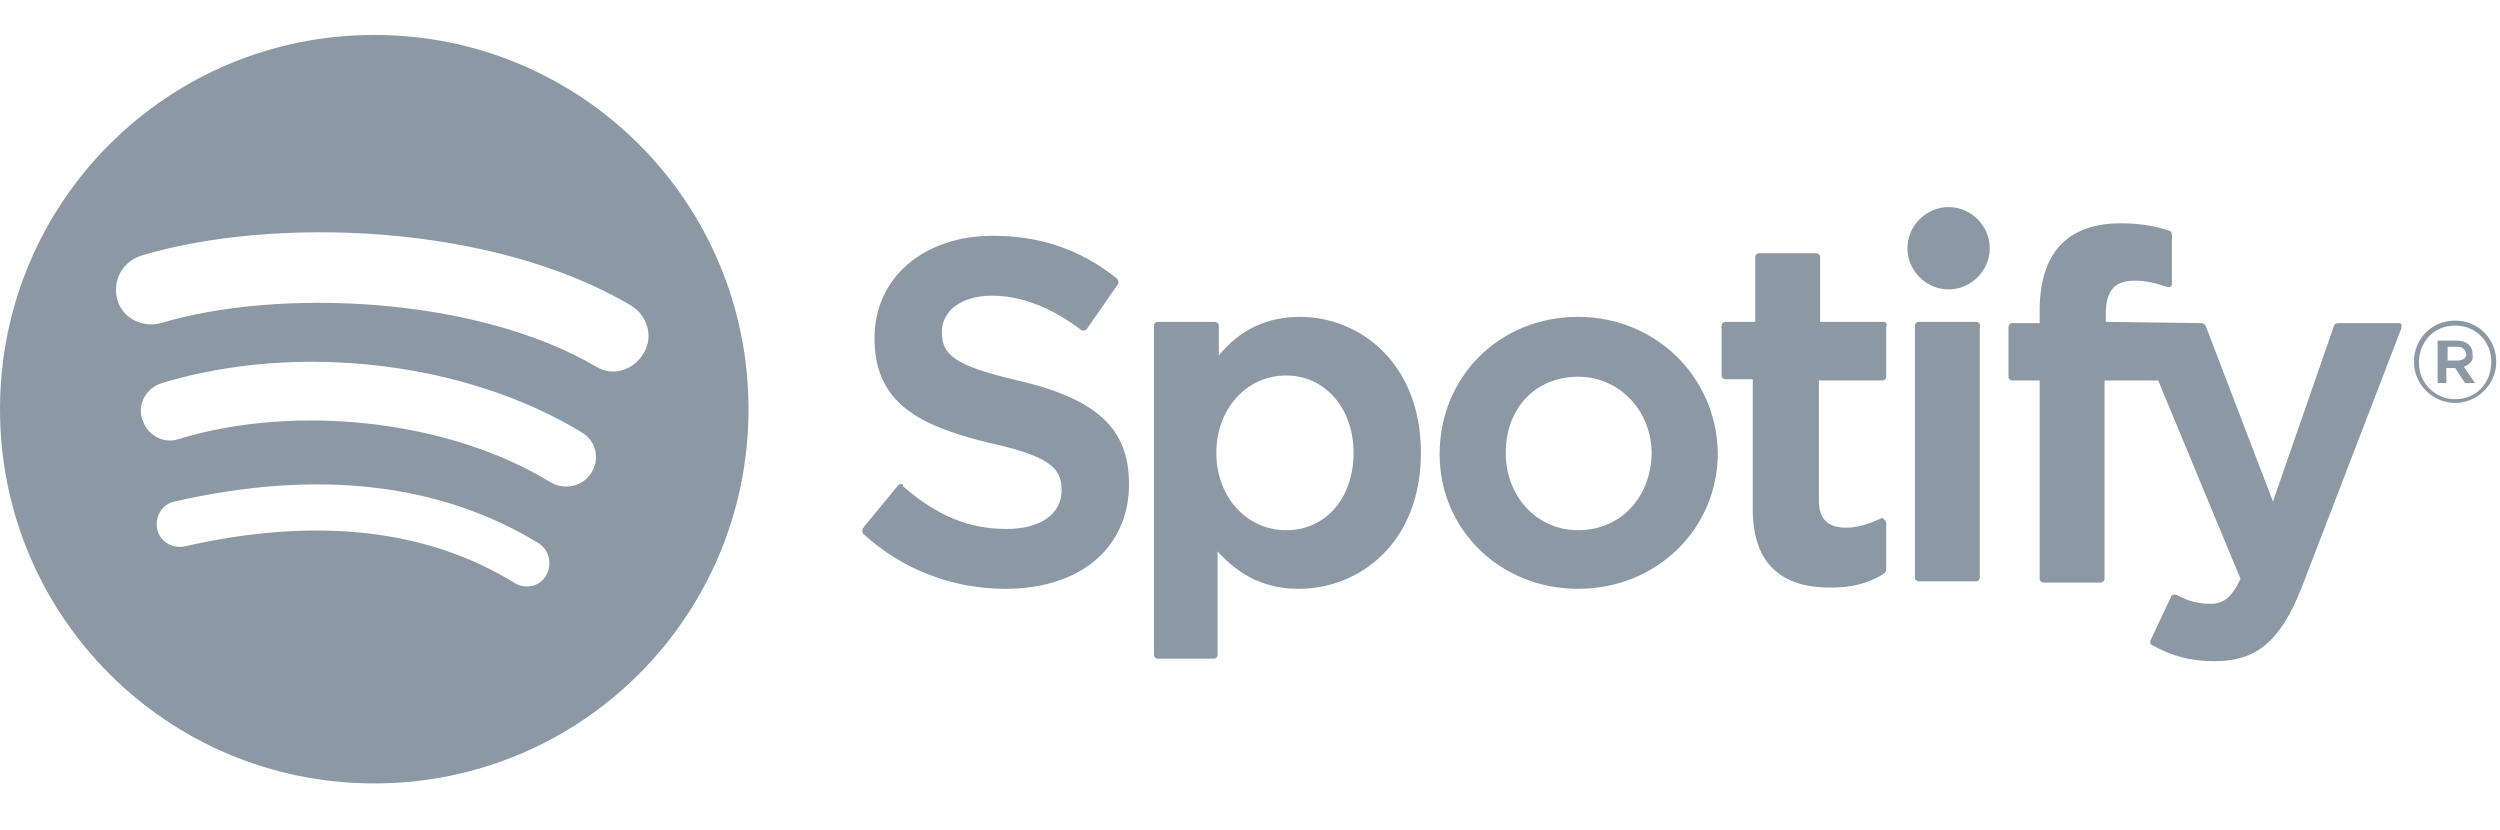
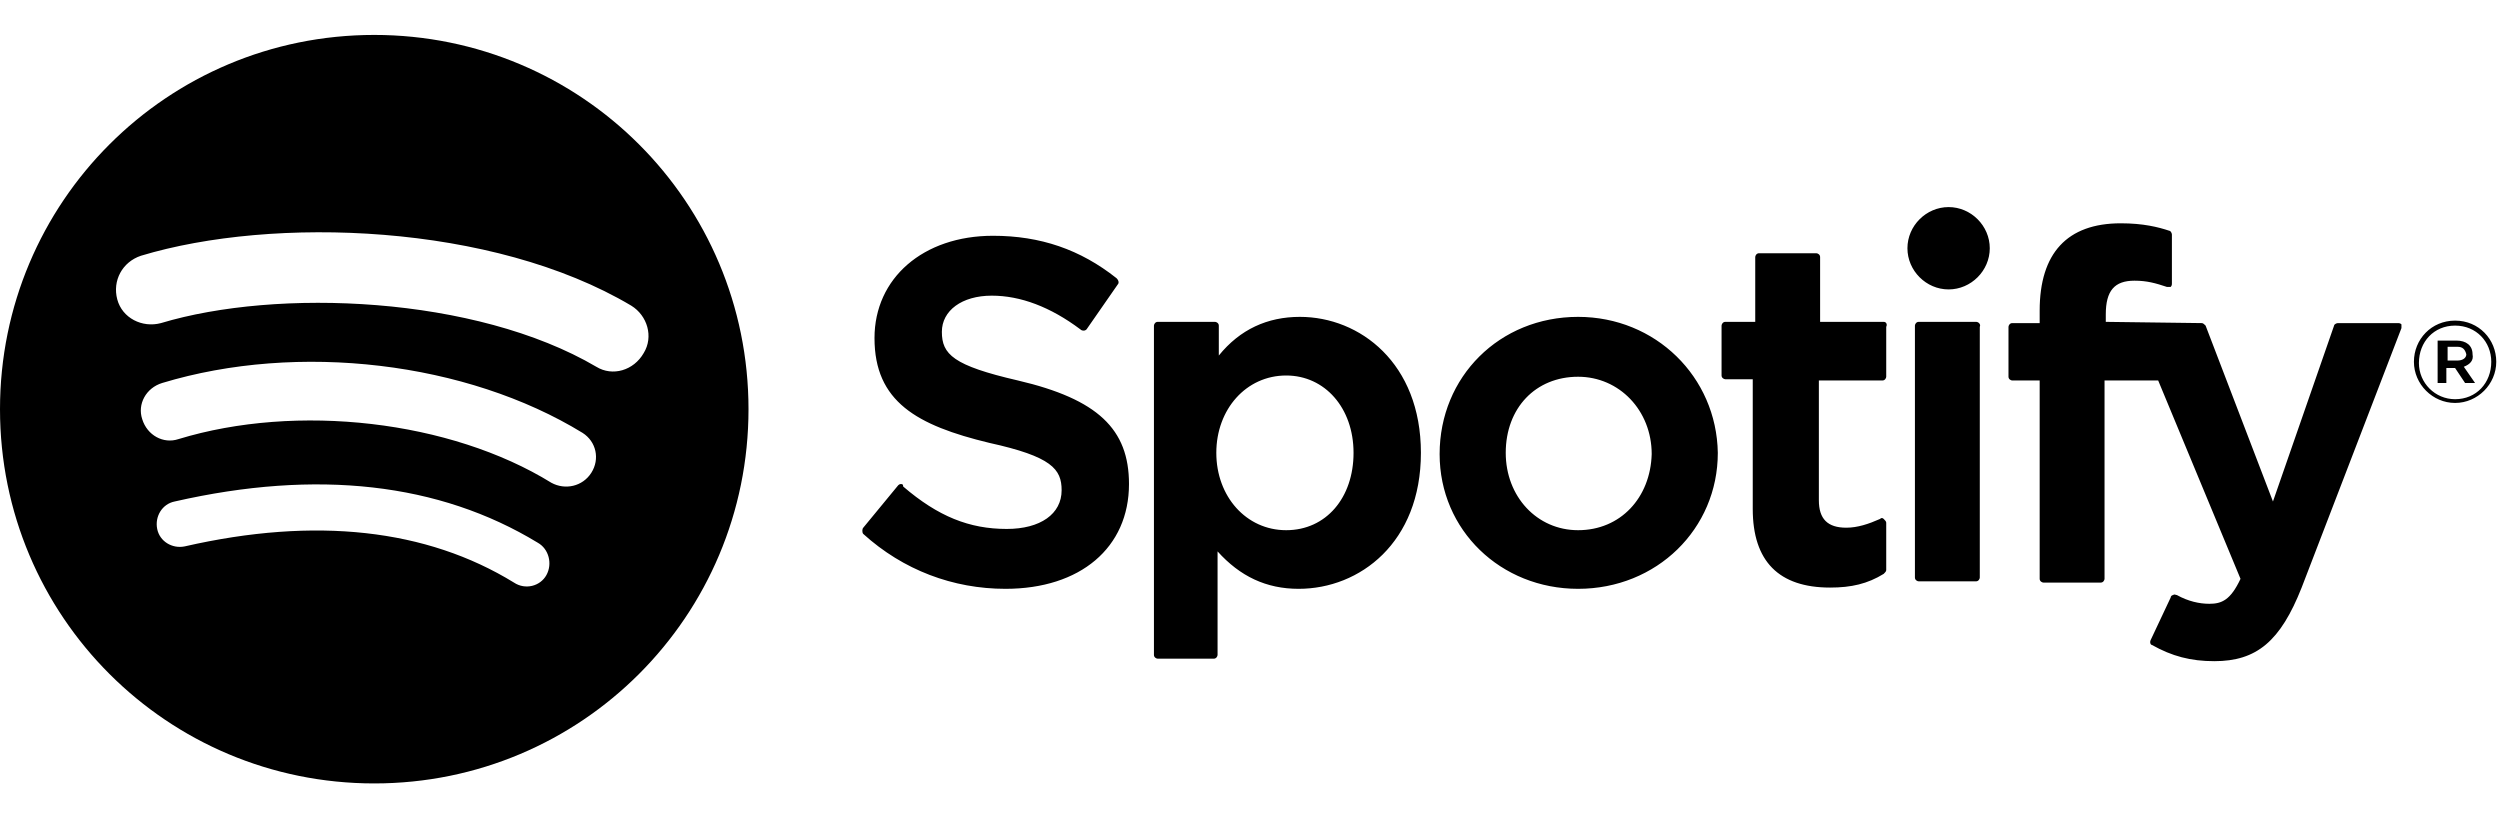
<svg xmlns="http://www.w3.org/2000/svg" x="0px" y="0px" viewBox="0 0 200.4 66.5" style="enable-background:new 0 0 200.4 66.5;" xml:space="preserve">
  <style type="text/css">
	.spotify-0{fill:#8c98a4;}
</style>
  <g>
-     <path class="spotify-0" d="M30,2.8c-16.6,0-30,13.4-30,30s13.4,30,30,30s30-13.4,30-30S46.6,2.8,30,2.8L30,2.8z M43.8,46.1   c-0.5,0.9-1.7,1.2-2.6,0.6c-7-4.3-15.9-5.3-26.4-2.9c-1,0.2-2-0.4-2.2-1.4s0.4-2,1.4-2.2c11.4-2.6,21.2-1.5,29.1,3.3   C44,44,44.3,45.2,43.8,46.1z M47.4,37.9c-0.7,1.1-2.1,1.4-3.2,0.8c-8.1-5-20.4-6.4-29.9-3.5c-1.2,0.4-2.5-0.3-2.9-1.6   c-0.4-1.2,0.3-2.5,1.6-2.9c10.9-3.3,24.4-1.7,33.7,4C47.8,35.4,48.1,36.8,47.4,37.9L47.4,37.9z M47.8,29.4   c-9.7-5.7-25.6-6.3-34.9-3.5c-1.5,0.4-3.1-0.4-3.5-1.9s0.4-3,1.9-3.5c10.6-3.2,28.2-2.6,39.3,4c1.3,0.8,1.8,2.5,1,3.8   C50.8,29.7,49.1,30.2,47.8,29.4L47.8,29.4z M81.6,30.5c-5.2-1.2-6.1-2.1-6.1-3.9c0-1.7,1.6-2.9,4-2.9c2.3,0,4.7,0.9,7.1,2.7   c0.1,0.1,0.2,0.1,0.3,0.1c0.1,0,0.2-0.1,0.2-0.1l2.5-3.6c0.1-0.1,0.1-0.3-0.1-0.5c-2.9-2.3-6.1-3.4-9.9-3.4c-5.6,0-9.5,3.4-9.5,8.2   c0,5.1,3.4,7,9.2,8.4c5,1.1,5.8,2.1,5.8,3.8c0,1.9-1.7,3.1-4.4,3.1c-3,0-5.5-1-8.3-3.4c0-0.2-0.1-0.2-0.2-0.2   c-0.1,0-0.2,0.1-0.2,0.1l-2.8,3.4c-0.1,0.1-0.1,0.4,0,0.5c3.2,2.9,7.2,4.4,11.4,4.4c6,0,9.9-3.3,9.9-8.4C90.5,34.4,88,32,81.6,30.5   L81.6,30.5z M104.2,25.4c-2.6,0-4.8,1-6.5,3.1v-2.4c0-0.2-0.2-0.3-0.3-0.3h-4.6c-0.2,0-0.3,0.2-0.3,0.3v26.4c0,0.2,0.2,0.3,0.3,0.3   h4.5c0.2,0,0.3-0.2,0.3-0.3v-8.3c1.8,2,3.9,3,6.5,3c4.9,0,9.8-3.7,9.8-10.9C113.9,29.1,109,25.4,104.2,25.4L104.2,25.4L104.2,25.4z    M108.5,36.3c0,3.6-2.2,6.2-5.4,6.2c-3.2,0-5.6-2.7-5.6-6.2s2.4-6.2,5.6-6.2C106.2,30.1,108.5,32.7,108.5,36.3L108.5,36.3z    M126.5,25.4c-6.3,0-11.1,4.8-11.1,11c0,6.1,4.9,10.8,11.1,10.8c6.3,0,11.2-4.8,11.2-10.9C137.6,30.2,132.7,25.4,126.5,25.4   L126.5,25.4z M126.5,42.5c-3.3,0-5.8-2.7-5.8-6.2c0-3.6,2.4-6.1,5.8-6.1c3.3,0,5.9,2.7,5.9,6.2C132.3,39.9,129.9,42.5,126.5,42.5z    M151,25.8h-5.1v-5.2c0-0.2-0.2-0.3-0.3-0.3H141c-0.2,0-0.3,0.2-0.3,0.3v5.2h-2.4c-0.2,0-0.3,0.2-0.3,0.3v4c0,0.2,0.2,0.3,0.3,0.3   h2.2v10.4c0,4.2,2.1,6.3,6.2,6.3c1.7,0,3-0.3,4.3-1.1c0.1-0.1,0.2-0.2,0.2-0.3v-3.8c0-0.1-0.1-0.2-0.2-0.3c-0.1-0.1-0.2-0.1-0.3,0   c-0.9,0.4-1.8,0.7-2.7,0.7c-1.5,0-2.2-0.7-2.2-2.2v-9.6h5.1c0.2,0,0.3-0.2,0.3-0.3v-4C151.3,26,151.2,25.8,151,25.8L151,25.8   L151,25.8z M168.8,25.8v-0.6c0-1.9,0.7-2.7,2.3-2.7c1,0,1.7,0.2,2.6,0.5c0.1,0,0.2,0,0.3,0c0.1-0.1,0.1-0.2,0.1-0.3v-3.9   c0-0.1-0.1-0.3-0.2-0.3c-0.9-0.3-2.1-0.6-3.9-0.6c-4.3,0-6.5,2.4-6.5,7v1h-2.2c-0.2,0-0.3,0.2-0.3,0.3v4c0,0.2,0.2,0.3,0.3,0.3h2.2   v15.9c0,0.2,0.2,0.3,0.3,0.3h4.6c0.2,0,0.3-0.2,0.3-0.3V30.5h4.3l6.6,15.9c-0.8,1.7-1.5,2-2.5,2c-0.8,0-1.7-0.2-2.6-0.7   c-0.1,0-0.2-0.1-0.3,0c-0.1,0-0.2,0.1-0.2,0.2l-1.6,3.4c-0.1,0.2,0,0.4,0.1,0.4c1.6,0.9,3.1,1.3,5,1.3c3.4,0,5.3-1.6,7-5.9l8-20.8   c0-0.1,0-0.2,0-0.3c-0.1-0.1-0.2-0.1-0.3-0.1h-4.8c-0.1,0-0.3,0.1-0.3,0.2l-4.9,14.1l-5.4-14.1c-0.1-0.1-0.2-0.2-0.3-0.2   L168.8,25.8L168.8,25.8L168.8,25.8z M158.4,25.8h-4.6c-0.2,0-0.3,0.2-0.3,0.3v20.2c0,0.2,0.2,0.3,0.3,0.3h4.6   c0.2,0,0.3-0.2,0.3-0.3V26.2C158.8,26,158.6,25.8,158.4,25.8L158.4,25.8z M156.2,16.6c-1.8,0-3.3,1.5-3.3,3.3s1.5,3.3,3.3,3.3   s3.3-1.5,3.3-3.3S158,16.6,156.2,16.6z M196.8,32.3c-1.8,0-3.3-1.5-3.3-3.3s1.4-3.3,3.3-3.3s3.3,1.5,3.3,3.3S198.6,32.3,196.8,32.3   z M196.8,26.1c-1.7,0-2.9,1.3-2.9,3c0,1.6,1.3,2.9,2.9,2.9c1.7,0,2.9-1.3,2.9-3C199.7,27.4,198.5,26.1,196.8,26.1z M197.5,29.4   l0.9,1.3h-0.8l-0.8-1.2h-0.7v1.2h-0.7v-3.4h1.5c0.8,0,1.3,0.4,1.3,1.1C198.3,28.9,198,29.2,197.5,29.4L197.5,29.4z M197,27.8h-0.8   v1.1h0.8c0.4,0,0.7-0.2,0.7-0.5C197.6,28,197.4,27.8,197,27.8z" />
+     <path className="spotify-0" d="M30,2.8c-16.6,0-30,13.4-30,30s13.4,30,30,30s30-13.4,30-30S46.6,2.8,30,2.8L30,2.8z M43.8,46.1   c-0.5,0.9-1.7,1.2-2.6,0.6c-7-4.3-15.9-5.3-26.4-2.9c-1,0.2-2-0.4-2.2-1.4s0.4-2,1.4-2.2c11.4-2.6,21.2-1.5,29.1,3.3   C44,44,44.3,45.2,43.8,46.1z M47.4,37.9c-0.7,1.1-2.1,1.4-3.2,0.8c-8.1-5-20.4-6.4-29.9-3.5c-1.2,0.4-2.5-0.3-2.9-1.6   c-0.4-1.2,0.3-2.5,1.6-2.9c10.9-3.3,24.4-1.7,33.7,4C47.8,35.4,48.1,36.8,47.4,37.9L47.4,37.9z M47.8,29.4   c-9.7-5.7-25.6-6.3-34.9-3.5c-1.5,0.4-3.1-0.4-3.5-1.9s0.4-3,1.9-3.5c10.6-3.2,28.2-2.6,39.3,4c1.3,0.8,1.8,2.5,1,3.8   C50.8,29.7,49.1,30.2,47.8,29.4L47.8,29.4z M81.6,30.5c-5.2-1.2-6.1-2.1-6.1-3.9c0-1.7,1.6-2.9,4-2.9c2.3,0,4.7,0.9,7.1,2.7   c0.1,0.1,0.2,0.1,0.3,0.1c0.1,0,0.2-0.1,0.2-0.1l2.5-3.6c0.1-0.1,0.1-0.3-0.1-0.5c-2.9-2.3-6.1-3.4-9.9-3.4c-5.6,0-9.5,3.4-9.5,8.2   c0,5.1,3.4,7,9.2,8.4c5,1.1,5.8,2.1,5.8,3.8c0,1.9-1.7,3.1-4.4,3.1c-3,0-5.5-1-8.3-3.4c0-0.2-0.1-0.2-0.2-0.2   c-0.1,0-0.2,0.1-0.2,0.1l-2.8,3.4c-0.1,0.1-0.1,0.4,0,0.5c3.2,2.9,7.2,4.4,11.4,4.4c6,0,9.9-3.3,9.9-8.4C90.5,34.4,88,32,81.6,30.5   L81.6,30.5z M104.2,25.4c-2.6,0-4.8,1-6.5,3.1v-2.4c0-0.2-0.2-0.3-0.3-0.3h-4.6c-0.2,0-0.3,0.2-0.3,0.3v26.4c0,0.2,0.2,0.3,0.3,0.3   h4.5c0.2,0,0.3-0.2,0.3-0.3v-8.3c1.8,2,3.9,3,6.5,3c4.9,0,9.8-3.7,9.8-10.9C113.9,29.1,109,25.4,104.2,25.4L104.2,25.4L104.2,25.4z    M108.5,36.3c0,3.6-2.2,6.2-5.4,6.2c-3.2,0-5.6-2.7-5.6-6.2s2.4-6.2,5.6-6.2C106.2,30.1,108.5,32.7,108.5,36.3L108.5,36.3z    M126.5,25.4c-6.3,0-11.1,4.8-11.1,11c0,6.1,4.9,10.8,11.1,10.8c6.3,0,11.2-4.8,11.2-10.9C137.6,30.2,132.7,25.4,126.5,25.4   L126.5,25.4z M126.5,42.5c-3.3,0-5.8-2.7-5.8-6.2c0-3.6,2.4-6.1,5.8-6.1c3.3,0,5.9,2.7,5.9,6.2C132.3,39.9,129.9,42.5,126.5,42.5z    M151,25.8h-5.1v-5.2c0-0.2-0.2-0.3-0.3-0.3H141c-0.2,0-0.3,0.2-0.3,0.3v5.2h-2.4c-0.2,0-0.3,0.2-0.3,0.3v4c0,0.2,0.2,0.3,0.3,0.3   h2.2v10.4c0,4.2,2.1,6.3,6.2,6.3c1.7,0,3-0.3,4.3-1.1c0.1-0.1,0.2-0.2,0.2-0.3v-3.8c0-0.1-0.1-0.2-0.2-0.3c-0.1-0.1-0.2-0.1-0.3,0   c-0.9,0.4-1.8,0.7-2.7,0.7c-1.5,0-2.2-0.7-2.2-2.2v-9.6h5.1c0.2,0,0.3-0.2,0.3-0.3v-4C151.3,26,151.2,25.8,151,25.8L151,25.8   L151,25.8z M168.8,25.8v-0.6c0-1.9,0.7-2.7,2.3-2.7c1,0,1.7,0.2,2.6,0.5c0.1,0,0.2,0,0.3,0c0.1-0.1,0.1-0.2,0.1-0.3v-3.9   c0-0.1-0.1-0.3-0.2-0.3c-0.9-0.3-2.1-0.6-3.9-0.6c-4.3,0-6.5,2.4-6.5,7v1h-2.2c-0.2,0-0.3,0.2-0.3,0.3v4c0,0.2,0.2,0.3,0.3,0.3h2.2   v15.9c0,0.2,0.2,0.3,0.3,0.3h4.6c0.2,0,0.3-0.2,0.3-0.3V30.5h4.3l6.6,15.9c-0.8,1.7-1.5,2-2.5,2c-0.8,0-1.7-0.2-2.6-0.7   c-0.1,0-0.2-0.1-0.3,0c-0.1,0-0.2,0.1-0.2,0.2l-1.6,3.4c-0.1,0.2,0,0.4,0.1,0.4c1.6,0.9,3.1,1.3,5,1.3c3.4,0,5.3-1.6,7-5.9l8-20.8   c0-0.1,0-0.2,0-0.3c-0.1-0.1-0.2-0.1-0.3-0.1h-4.8c-0.1,0-0.3,0.1-0.3,0.2l-4.9,14.1l-5.4-14.1c-0.1-0.1-0.2-0.2-0.3-0.2   L168.8,25.8L168.8,25.8L168.8,25.8z M158.4,25.8h-4.6c-0.2,0-0.3,0.2-0.3,0.3v20.2c0,0.2,0.2,0.3,0.3,0.3h4.6   c0.2,0,0.3-0.2,0.3-0.3V26.2C158.8,26,158.6,25.8,158.4,25.8L158.4,25.8z M156.2,16.6c-1.8,0-3.3,1.5-3.3,3.3s1.5,3.3,3.3,3.3   s3.3-1.5,3.3-3.3S158,16.6,156.2,16.6z M196.8,32.3c-1.8,0-3.3-1.5-3.3-3.3s1.4-3.3,3.3-3.3s3.3,1.5,3.3,3.3S198.6,32.3,196.8,32.3   z M196.8,26.1c-1.7,0-2.9,1.3-2.9,3c0,1.6,1.3,2.9,2.9,2.9c1.7,0,2.9-1.3,2.9-3C199.7,27.4,198.5,26.1,196.8,26.1z M197.5,29.4   l0.9,1.3h-0.8l-0.8-1.2h-0.7v1.2h-0.7v-3.4h1.5c0.8,0,1.3,0.4,1.3,1.1C198.3,28.9,198,29.2,197.5,29.4L197.5,29.4z M197,27.8h-0.8   v1.1h0.8c0.4,0,0.7-0.2,0.7-0.5C197.6,28,197.4,27.8,197,27.8z" />
  </g>
</svg>
